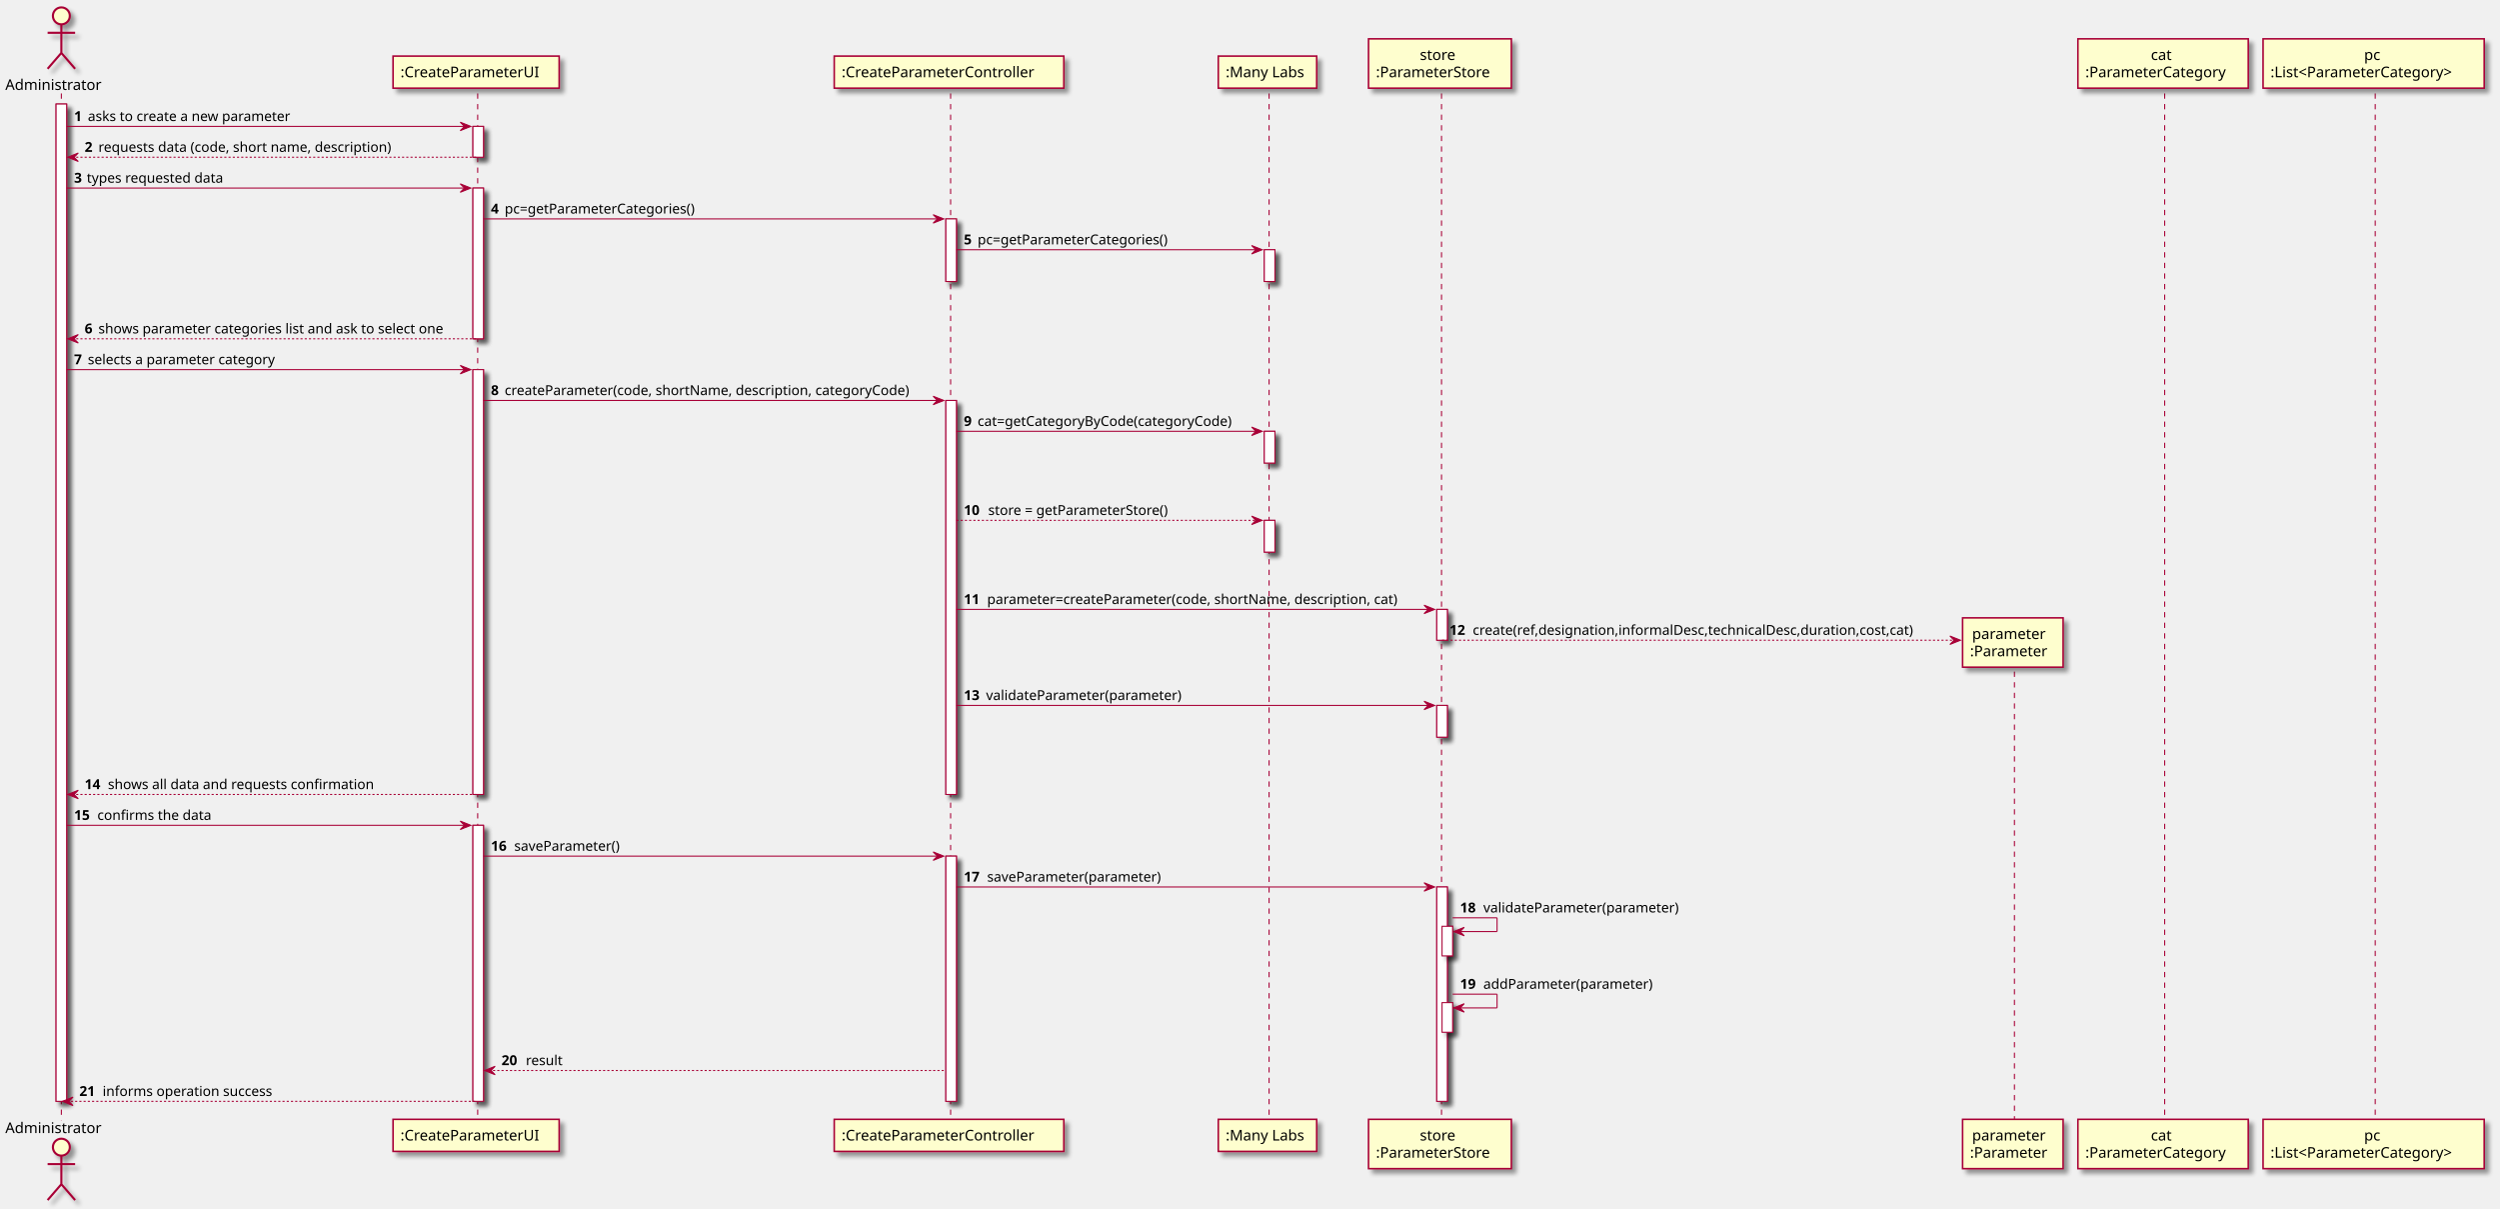
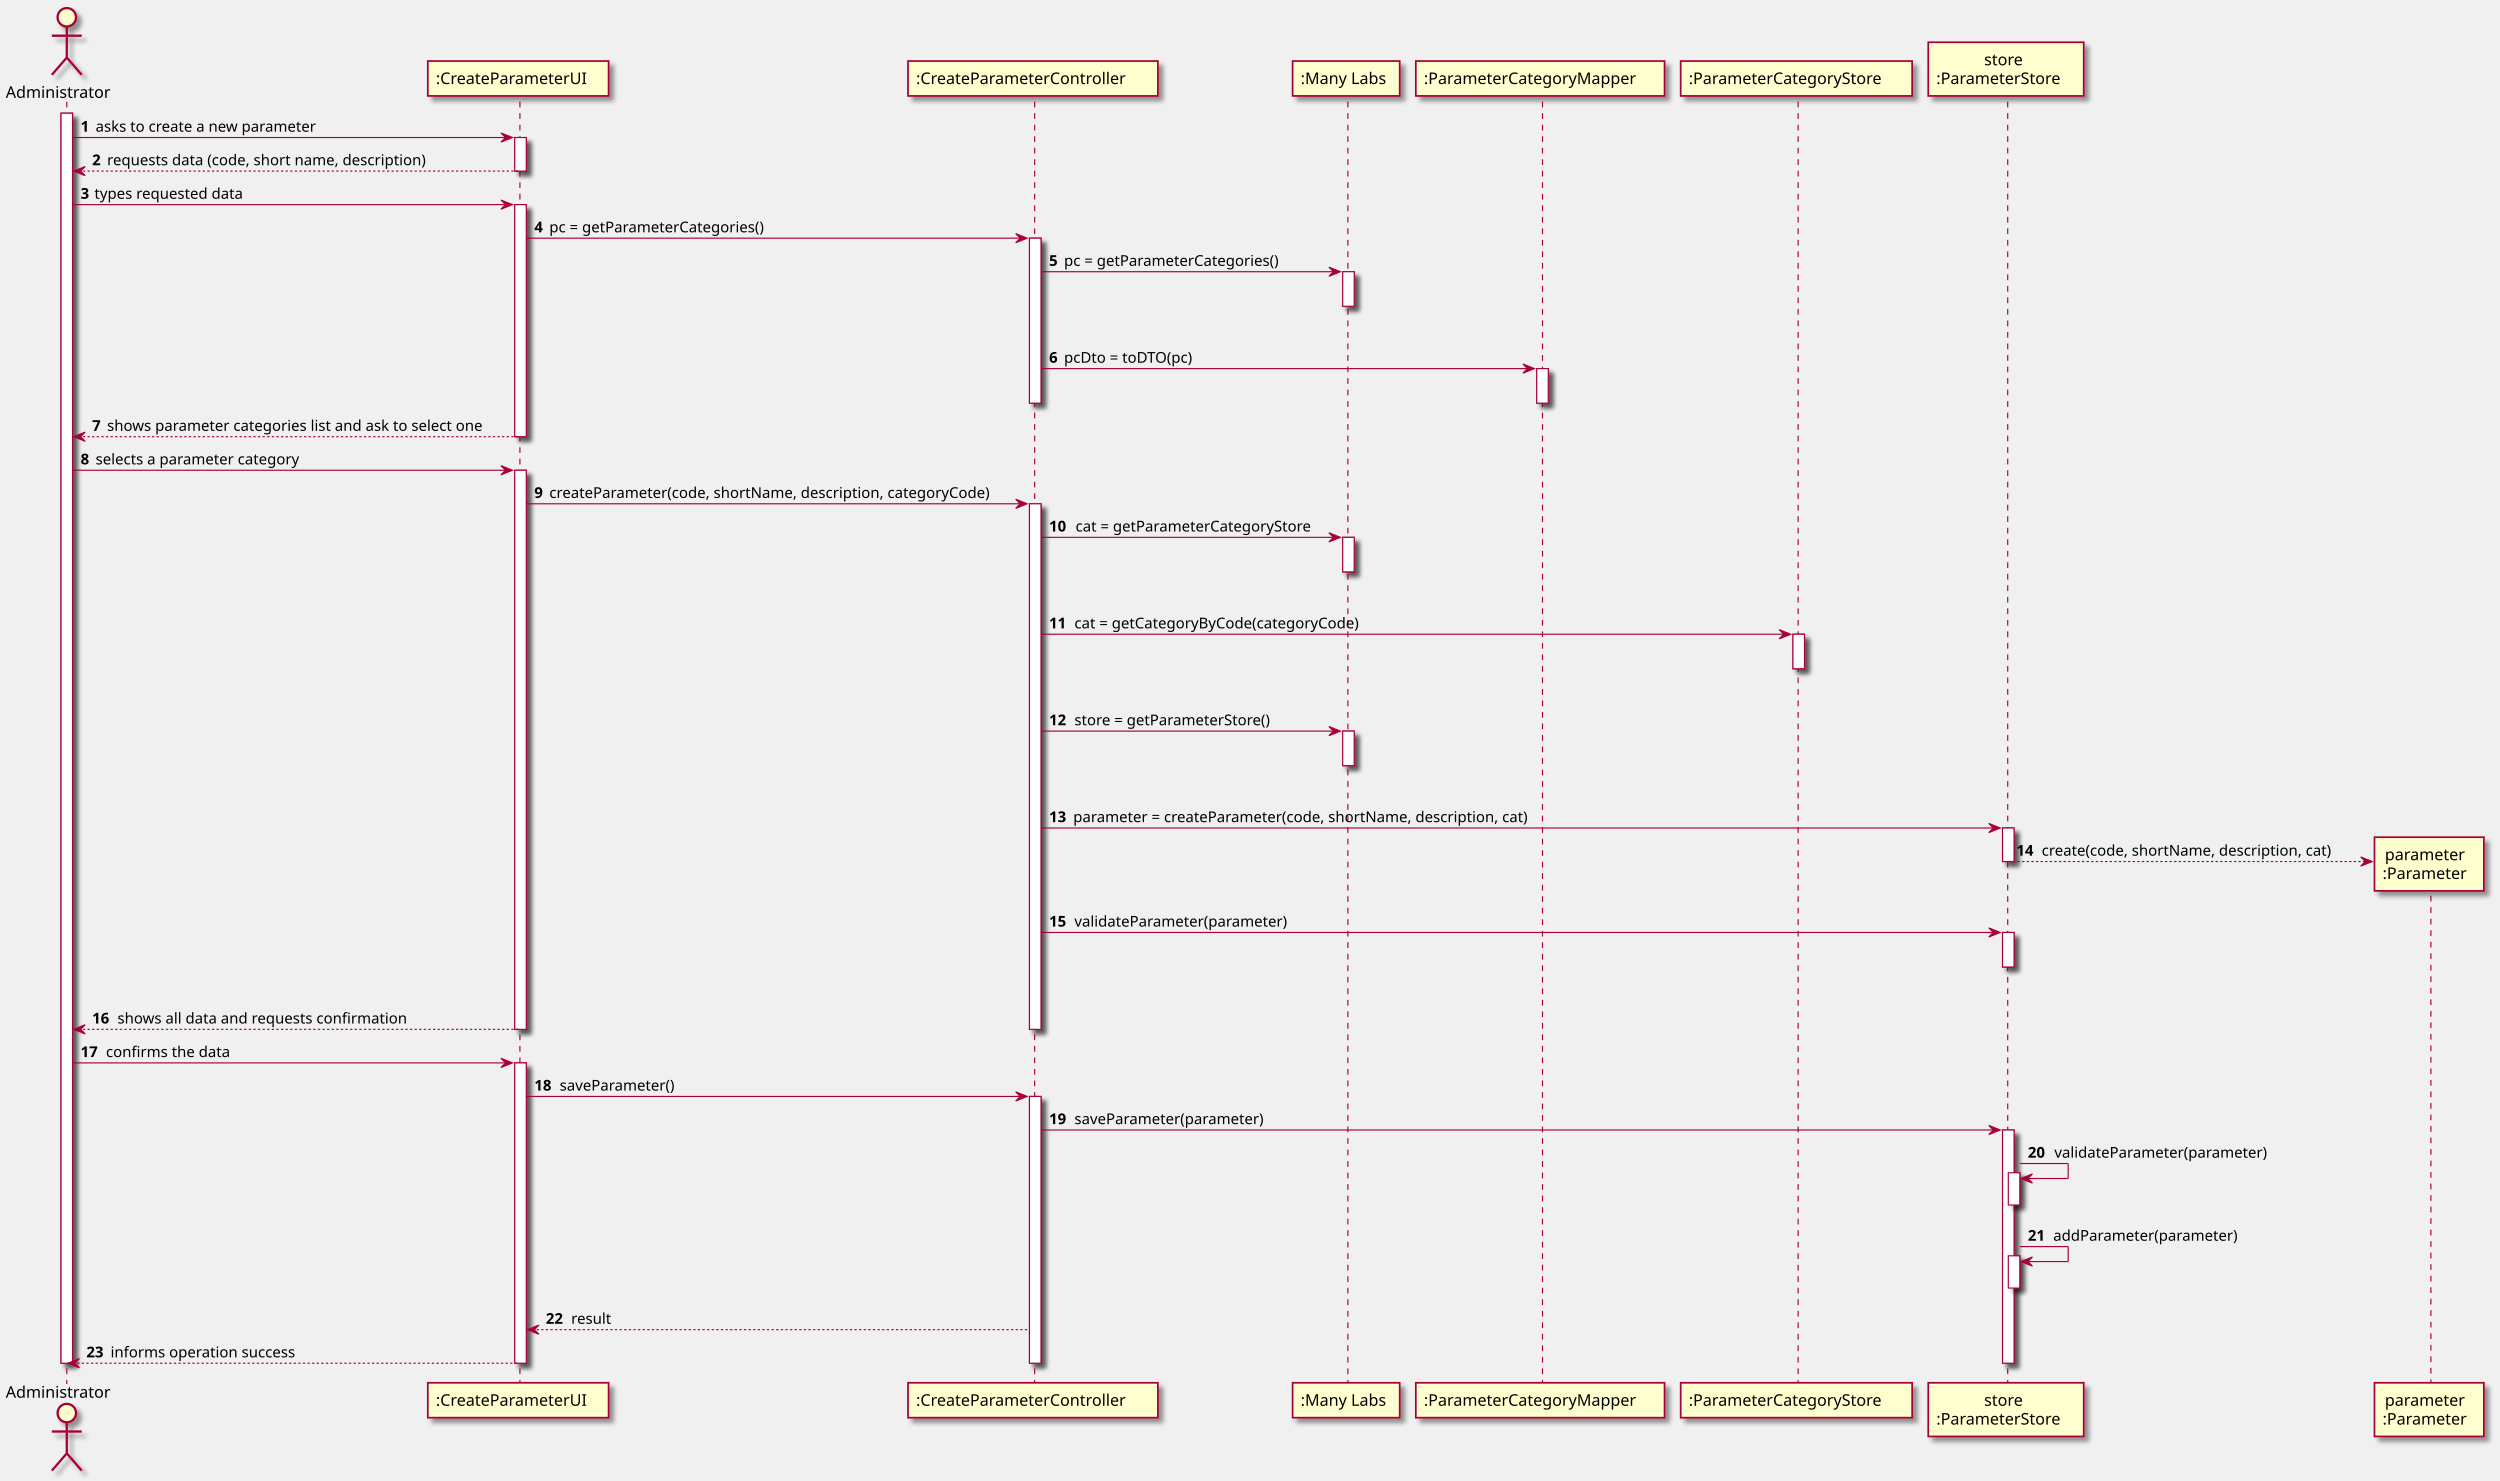
- <svg xmlns="http://www.w3.org/2000/svg" contentScriptType="application/ecmascript" contentStyleType="text/css" height="1142px" preserveAspectRatio="none" style="width:2362px;height:1142px;" version="1.1" viewBox="0 0 2362 1142" width="2362px" zoomAndPan="magnify">
+ <svg xmlns="http://www.w3.org/2000/svg" contentScriptType="application/ecmascript" contentStyleType="text/css" height="1286px" preserveAspectRatio="none" style="width:2171px;height:1286px;" version="1.1" viewBox="0 0 2171 1286" width="2171px" zoomAndPan="magnify">
  <defs>
-     <filter height="300%" id="f1ke2cvewvxh43" width="300%" x="-1" y="-1">
+     <filter height="300%" id="f13i1gr2798kyw" width="300%" x="-1" y="-1">
      <feGaussianBlur result="blurOut" stdDeviation="2.0" />
      <feColorMatrix in="blurOut" result="blurOut2" type="matrix" values="0 0 0 0 0 0 0 0 0 0 0 0 0 0 0 0 0 0 .4 0" />
      <feOffset dx="4.0" dy="4.0" in="blurOut2" result="blurOut3" />
      <feBlend in="SourceGraphic" in2="blurOut3" mode="normal" />
    </filter>
  </defs>
  <g>
-     <rect fill="#FFFFFF" filter="url(#f1ke2cvewvxh43)" height="942.25" style="stroke:#A80036;stroke-width:1.0;" width="10" x="53" y="98.297" />
-     <rect fill="#FFFFFF" filter="url(#f1ke2cvewvxh43)" height="29.133" style="stroke:#A80036;stroke-width:1.0;" width="10" x="447" y="119.43" />
-     <rect fill="#FFFFFF" filter="url(#f1ke2cvewvxh43)" height="142.398" style="stroke:#A80036;stroke-width:1.0;" width="10" x="447" y="177.695" />
-     <rect fill="#FFFFFF" filter="url(#f1ke2cvewvxh43)" height="401.391" style="stroke:#A80036;stroke-width:1.0;" width="10" x="447" y="349.227" />
-     <rect fill="#FFFFFF" filter="url(#f1ke2cvewvxh43)" height="260.797" style="stroke:#A80036;stroke-width:1.0;" width="10" x="447" y="779.75" />
-     <rect fill="#FFFFFF" filter="url(#f1ke2cvewvxh43)" height="59.133" style="stroke:#A80036;stroke-width:1.0;" width="10" x="894" y="206.828" />
-     <rect fill="#FFFFFF" filter="url(#f1ke2cvewvxh43)" height="372.258" style="stroke:#A80036;stroke-width:1.0;" width="10" x="894" y="378.359" />
-     <rect fill="#FFFFFF" filter="url(#f1ke2cvewvxh43)" height="231.664" style="stroke:#A80036;stroke-width:1.0;" width="10" x="894" y="808.883" />
-     <rect fill="#FFFFFF" filter="url(#f1ke2cvewvxh43)" height="30" style="stroke:#A80036;stroke-width:1.0;" width="10" x="1195" y="235.961" />
-     <rect fill="#FFFFFF" filter="url(#f1ke2cvewvxh43)" height="30" style="stroke:#A80036;stroke-width:1.0;" width="10" x="1195" y="407.492" />
-     <rect fill="#FFFFFF" filter="url(#f1ke2cvewvxh43)" height="30" style="stroke:#A80036;stroke-width:1.0;" width="10" x="1195" y="491.625" />
-     <rect fill="#FFFFFF" filter="url(#f1ke2cvewvxh43)" height="29.133" style="stroke:#A80036;stroke-width:1.0;" width="10" x="1358" y="575.758" />
-     <rect fill="#FFFFFF" filter="url(#f1ke2cvewvxh43)" height="30" style="stroke:#A80036;stroke-width:1.0;" width="10" x="1358" y="666.484" />
-     <rect fill="#FFFFFF" filter="url(#f1ke2cvewvxh43)" height="202.531" style="stroke:#A80036;stroke-width:1.0;" width="10" x="1358" y="838.016" />
-     <rect fill="#FFFFFF" filter="url(#f1ke2cvewvxh43)" height="28" style="stroke:#A80036;stroke-width:1.0;" width="10" x="1363" y="875.148" />
-     <rect fill="#FFFFFF" filter="url(#f1ke2cvewvxh43)" height="28" style="stroke:#A80036;stroke-width:1.0;" width="10" x="1363" y="947.281" />
-     <line style="stroke:#A80036;stroke-width:1.0;stroke-dasharray:5.0,5.0;" x1="58" x2="58" y1="88.297" y2="1058.547" />
-     <line style="stroke:#A80036;stroke-width:1.0;stroke-dasharray:5.0,5.0;" x1="451.5" x2="451.5" y1="88.297" y2="1058.547" />
-     <line style="stroke:#A80036;stroke-width:1.0;stroke-dasharray:5.0,5.0;" x1="898.5" x2="898.5" y1="88.297" y2="1058.547" />
-     <line style="stroke:#A80036;stroke-width:1.0;stroke-dasharray:5.0,5.0;" x1="1199.5" x2="1199.5" y1="88.297" y2="1058.547" />
-     <line style="stroke:#A80036;stroke-width:1.0;stroke-dasharray:5.0,5.0;" x1="1362.5" x2="1362.5" y1="88.297" y2="1058.547" />
-     <line style="stroke:#A80036;stroke-width:1.0;stroke-dasharray:5.0,5.0;" x1="1904" x2="1904" y1="624.555" y2="1058.547" />
-     <line style="stroke:#A80036;stroke-width:1.0;stroke-dasharray:5.0,5.0;" x1="2046" x2="2046" y1="88.297" y2="1058.547" />
-     <line style="stroke:#A80036;stroke-width:1.0;stroke-dasharray:5.0,5.0;" x1="2245" x2="2245" y1="88.297" y2="1058.547" />
+     <rect fill="#FFFFFF" filter="url(#f13i1gr2798kyw)" height="1085.516" style="stroke:#A80036;stroke-width:1.0;" width="10" x="53" y="98.297" />
+     <rect fill="#FFFFFF" filter="url(#f13i1gr2798kyw)" height="29.133" style="stroke:#A80036;stroke-width:1.0;" width="10" x="447" y="119.43" />
+     <rect fill="#FFFFFF" filter="url(#f13i1gr2798kyw)" height="201.531" style="stroke:#A80036;stroke-width:1.0;" width="10" x="447" y="177.695" />
+     <rect fill="#FFFFFF" filter="url(#f13i1gr2798kyw)" height="485.523" style="stroke:#A80036;stroke-width:1.0;" width="10" x="447" y="408.359" />
+     <rect fill="#FFFFFF" filter="url(#f13i1gr2798kyw)" height="260.797" style="stroke:#A80036;stroke-width:1.0;" width="10" x="447" y="923.016" />
+     <rect fill="#FFFFFF" filter="url(#f13i1gr2798kyw)" height="143.266" style="stroke:#A80036;stroke-width:1.0;" width="10" x="894" y="206.828" />
+     <rect fill="#FFFFFF" filter="url(#f13i1gr2798kyw)" height="456.391" style="stroke:#A80036;stroke-width:1.0;" width="10" x="894" y="437.492" />
+     <rect fill="#FFFFFF" filter="url(#f13i1gr2798kyw)" height="231.664" style="stroke:#A80036;stroke-width:1.0;" width="10" x="894" y="952.148" />
+     <rect fill="#FFFFFF" filter="url(#f13i1gr2798kyw)" height="30" style="stroke:#A80036;stroke-width:1.0;" width="10" x="1166" y="235.961" />
+     <rect fill="#FFFFFF" filter="url(#f13i1gr2798kyw)" height="30" style="stroke:#A80036;stroke-width:1.0;" width="10" x="1166" y="466.625" />
+     <rect fill="#FFFFFF" filter="url(#f13i1gr2798kyw)" height="30" style="stroke:#A80036;stroke-width:1.0;" width="10" x="1166" y="634.891" />
+     <rect fill="#FFFFFF" filter="url(#f13i1gr2798kyw)" height="30" style="stroke:#A80036;stroke-width:1.0;" width="10" x="1334.5" y="320.094" />
+     <rect fill="#FFFFFF" filter="url(#f13i1gr2798kyw)" height="30" style="stroke:#A80036;stroke-width:1.0;" width="10" x="1557" y="550.758" />
+     <rect fill="#FFFFFF" filter="url(#f13i1gr2798kyw)" height="29.133" style="stroke:#A80036;stroke-width:1.0;" width="10" x="1739" y="719.023" />
+     <rect fill="#FFFFFF" filter="url(#f13i1gr2798kyw)" height="30" style="stroke:#A80036;stroke-width:1.0;" width="10" x="1739" y="809.75" />
+     <rect fill="#FFFFFF" filter="url(#f13i1gr2798kyw)" height="202.531" style="stroke:#A80036;stroke-width:1.0;" width="10" x="1739" y="981.281" />
+     <rect fill="#FFFFFF" filter="url(#f13i1gr2798kyw)" height="28" style="stroke:#A80036;stroke-width:1.0;" width="10" x="1744" y="1018.414" />
+     <rect fill="#FFFFFF" filter="url(#f13i1gr2798kyw)" height="28" style="stroke:#A80036;stroke-width:1.0;" width="10" x="1744" y="1090.547" />
+     <line style="stroke:#A80036;stroke-width:1.0;stroke-dasharray:5.0,5.0;" x1="58" x2="58" y1="88.297" y2="1201.812" />
+     <line style="stroke:#A80036;stroke-width:1.0;stroke-dasharray:5.0,5.0;" x1="451.5" x2="451.5" y1="88.297" y2="1201.812" />
+     <line style="stroke:#A80036;stroke-width:1.0;stroke-dasharray:5.0,5.0;" x1="898.5" x2="898.5" y1="88.297" y2="1201.812" />
+     <line style="stroke:#A80036;stroke-width:1.0;stroke-dasharray:5.0,5.0;" x1="1170.5" x2="1170.5" y1="88.297" y2="1201.812" />
+     <line style="stroke:#A80036;stroke-width:1.0;stroke-dasharray:5.0,5.0;" x1="1339.5" x2="1339.5" y1="88.297" y2="1201.812" />
+     <line style="stroke:#A80036;stroke-width:1.0;stroke-dasharray:5.0,5.0;" x1="1561.5" x2="1561.5" y1="88.297" y2="1201.812" />
+     <line style="stroke:#A80036;stroke-width:1.0;stroke-dasharray:5.0,5.0;" x1="1743.5" x2="1743.5" y1="88.297" y2="1201.812" />
+     <line style="stroke:#A80036;stroke-width:1.0;stroke-dasharray:5.0,5.0;" x1="2111" x2="2111" y1="767.82" y2="1201.812" />
    <text fill="#000000" font-family="sans-serif" font-size="14" lengthAdjust="spacing" textLength="100" x="5" y="84.995">Administrator</text>
-     <ellipse cx="58" cy="15" fill="#FEFECE" filter="url(#f1ke2cvewvxh43)" rx="8" ry="8" style="stroke:#A80036;stroke-width:2.0;" />
-     <path d="M58,23 L58,50 M45,31 L71,31 M58,50 L45,65 M58,50 L71,65 " fill="none" filter="url(#f1ke2cvewvxh43)" style="stroke:#A80036;stroke-width:2.0;" />
-     <text fill="#000000" font-family="sans-serif" font-size="14" lengthAdjust="spacing" textLength="100" x="5" y="1070.542">Administrator</text>
-     <ellipse cx="58" cy="1083.844" fill="#FEFECE" filter="url(#f1ke2cvewvxh43)" rx="8" ry="8" style="stroke:#A80036;stroke-width:2.0;" />
-     <path d="M58,1091.844 L58,1118.844 M45,1099.844 L71,1099.844 M58,1118.844 L45,1133.844 M58,1118.844 L71,1133.844 " fill="none" filter="url(#f1ke2cvewvxh43)" style="stroke:#A80036;stroke-width:2.0;" />
-     <rect fill="#FEFECE" filter="url(#f1ke2cvewvxh43)" height="30.297" style="stroke:#A80036;stroke-width:1.5;" width="157" x="371.5" y="53" />
+     <ellipse cx="58" cy="15" fill="#FEFECE" filter="url(#f13i1gr2798kyw)" rx="8" ry="8" style="stroke:#A80036;stroke-width:2.0;" />
+     <path d="M58,23 L58,50 M45,31 L71,31 M58,50 L45,65 M58,50 L71,65 " fill="none" filter="url(#f13i1gr2798kyw)" style="stroke:#A80036;stroke-width:2.0;" />
+     <text fill="#000000" font-family="sans-serif" font-size="14" lengthAdjust="spacing" textLength="100" x="5" y="1213.808">Administrator</text>
+     <ellipse cx="58" cy="1227.109" fill="#FEFECE" filter="url(#f13i1gr2798kyw)" rx="8" ry="8" style="stroke:#A80036;stroke-width:2.0;" />
+     <path d="M58,1235.109 L58,1262.109 M45,1243.109 L71,1243.109 M58,1262.109 L45,1277.109 M58,1262.109 L71,1277.109 " fill="none" filter="url(#f13i1gr2798kyw)" style="stroke:#A80036;stroke-width:2.0;" />
+     <rect fill="#FEFECE" filter="url(#f13i1gr2798kyw)" height="30.297" style="stroke:#A80036;stroke-width:1.5;" width="157" x="371.5" y="53" />
    <text fill="#000000" font-family="sans-serif" font-size="14" lengthAdjust="spacing" textLength="143" x="378.5" y="72.995">:CreateParameterUI</text>
-     <rect fill="#FEFECE" filter="url(#f1ke2cvewvxh43)" height="30.297" style="stroke:#A80036;stroke-width:1.5;" width="157" x="371.5" y="1057.547" />
-     <text fill="#000000" font-family="sans-serif" font-size="14" lengthAdjust="spacing" textLength="143" x="378.5" y="1077.542">:CreateParameterUI</text>
-     <rect fill="#FEFECE" filter="url(#f1ke2cvewvxh43)" height="30.297" style="stroke:#A80036;stroke-width:1.5;" width="217" x="788.5" y="53" />
+     <rect fill="#FEFECE" filter="url(#f13i1gr2798kyw)" height="30.297" style="stroke:#A80036;stroke-width:1.5;" width="157" x="371.5" y="1200.812" />
+     <text fill="#000000" font-family="sans-serif" font-size="14" lengthAdjust="spacing" textLength="143" x="378.5" y="1220.808">:CreateParameterUI</text>
+     <rect fill="#FEFECE" filter="url(#f13i1gr2798kyw)" height="30.297" style="stroke:#A80036;stroke-width:1.5;" width="217" x="788.5" y="53" />
    <text fill="#000000" font-family="sans-serif" font-size="14" lengthAdjust="spacing" textLength="203" x="795.5" y="72.995">:CreateParameterController</text>
-     <rect fill="#FEFECE" filter="url(#f1ke2cvewvxh43)" height="30.297" style="stroke:#A80036;stroke-width:1.5;" width="217" x="788.5" y="1057.547" />
-     <text fill="#000000" font-family="sans-serif" font-size="14" lengthAdjust="spacing" textLength="203" x="795.5" y="1077.542">:CreateParameterController</text>
-     <rect fill="#FEFECE" filter="url(#f1ke2cvewvxh43)" height="30.297" style="stroke:#A80036;stroke-width:1.5;" width="93" x="1151.5" y="53" />
-     <text fill="#000000" font-family="sans-serif" font-size="14" lengthAdjust="spacing" textLength="79" x="1158.5" y="72.995">:Many Labs</text>
-     <rect fill="#FEFECE" filter="url(#f1ke2cvewvxh43)" height="30.297" style="stroke:#A80036;stroke-width:1.5;" width="93" x="1151.5" y="1057.547" />
-     <text fill="#000000" font-family="sans-serif" font-size="14" lengthAdjust="spacing" textLength="79" x="1158.5" y="1077.542">:Many Labs</text>
-     <rect fill="#FEFECE" filter="url(#f1ke2cvewvxh43)" height="46.594" style="stroke:#A80036;stroke-width:1.5;" width="135" x="1293.5" y="36.703" />
-     <text fill="#000000" font-family="sans-serif" font-size="14" lengthAdjust="spacing" textLength="38" x="1342" y="56.698">store</text>
-     <text fill="#000000" font-family="sans-serif" font-size="14" lengthAdjust="spacing" textLength="121" x="1300.5" y="72.995">:ParameterStore</text>
-     <rect fill="#FEFECE" filter="url(#f1ke2cvewvxh43)" height="46.594" style="stroke:#A80036;stroke-width:1.5;" width="135" x="1293.5" y="1057.547" />
-     <text fill="#000000" font-family="sans-serif" font-size="14" lengthAdjust="spacing" textLength="38" x="1342" y="1077.542">store</text>
-     <text fill="#000000" font-family="sans-serif" font-size="14" lengthAdjust="spacing" textLength="121" x="1300.5" y="1093.839">:ParameterStore</text>
-     <rect fill="#FEFECE" filter="url(#f1ke2cvewvxh43)" height="46.594" style="stroke:#A80036;stroke-width:1.5;" width="95" x="1855" y="1057.547" />
-     <text fill="#000000" font-family="sans-serif" font-size="14" lengthAdjust="spacing" textLength="77" x="1864" y="1077.542">parameter</text>
-     <text fill="#000000" font-family="sans-serif" font-size="14" lengthAdjust="spacing" textLength="81" x="1862" y="1093.839">:Parameter</text>
-     <rect fill="#FEFECE" filter="url(#f1ke2cvewvxh43)" height="46.594" style="stroke:#A80036;stroke-width:1.5;" width="161" x="1964" y="36.703" />
-     <text fill="#000000" font-family="sans-serif" font-size="14" lengthAdjust="spacing" textLength="23" x="2033" y="56.698">cat</text>
-     <text fill="#000000" font-family="sans-serif" font-size="14" lengthAdjust="spacing" textLength="147" x="1971" y="72.995">:ParameterCategory</text>
-     <rect fill="#FEFECE" filter="url(#f1ke2cvewvxh43)" height="46.594" style="stroke:#A80036;stroke-width:1.5;" width="161" x="1964" y="1057.547" />
-     <text fill="#000000" font-family="sans-serif" font-size="14" lengthAdjust="spacing" textLength="23" x="2033" y="1077.542">cat</text>
-     <text fill="#000000" font-family="sans-serif" font-size="14" lengthAdjust="spacing" textLength="147" x="1971" y="1093.839">:ParameterCategory</text>
-     <rect fill="#FEFECE" filter="url(#f1ke2cvewvxh43)" height="46.594" style="stroke:#A80036;stroke-width:1.5;" width="209" x="2139" y="36.703" />
-     <text fill="#000000" font-family="sans-serif" font-size="14" lengthAdjust="spacing" textLength="18" x="2234.5" y="56.698">pc</text>
-     <text fill="#000000" font-family="sans-serif" font-size="14" lengthAdjust="spacing" textLength="195" x="2146" y="72.995">:List&lt;ParameterCategory&gt;</text>
-     <rect fill="#FEFECE" filter="url(#f1ke2cvewvxh43)" height="46.594" style="stroke:#A80036;stroke-width:1.5;" width="209" x="2139" y="1057.547" />
-     <text fill="#000000" font-family="sans-serif" font-size="14" lengthAdjust="spacing" textLength="18" x="2234.5" y="1077.542">pc</text>
-     <text fill="#000000" font-family="sans-serif" font-size="14" lengthAdjust="spacing" textLength="195" x="2146" y="1093.839">:List&lt;ParameterCategory&gt;</text>
-     <rect fill="#FFFFFF" filter="url(#f1ke2cvewvxh43)" height="942.25" style="stroke:#A80036;stroke-width:1.0;" width="10" x="53" y="98.297" />
-     <rect fill="#FFFFFF" filter="url(#f1ke2cvewvxh43)" height="29.133" style="stroke:#A80036;stroke-width:1.0;" width="10" x="447" y="119.43" />
-     <rect fill="#FFFFFF" filter="url(#f1ke2cvewvxh43)" height="142.398" style="stroke:#A80036;stroke-width:1.0;" width="10" x="447" y="177.695" />
-     <rect fill="#FFFFFF" filter="url(#f1ke2cvewvxh43)" height="401.391" style="stroke:#A80036;stroke-width:1.0;" width="10" x="447" y="349.227" />
-     <rect fill="#FFFFFF" filter="url(#f1ke2cvewvxh43)" height="260.797" style="stroke:#A80036;stroke-width:1.0;" width="10" x="447" y="779.75" />
-     <rect fill="#FFFFFF" filter="url(#f1ke2cvewvxh43)" height="59.133" style="stroke:#A80036;stroke-width:1.0;" width="10" x="894" y="206.828" />
-     <rect fill="#FFFFFF" filter="url(#f1ke2cvewvxh43)" height="372.258" style="stroke:#A80036;stroke-width:1.0;" width="10" x="894" y="378.359" />
-     <rect fill="#FFFFFF" filter="url(#f1ke2cvewvxh43)" height="231.664" style="stroke:#A80036;stroke-width:1.0;" width="10" x="894" y="808.883" />
-     <rect fill="#FFFFFF" filter="url(#f1ke2cvewvxh43)" height="30" style="stroke:#A80036;stroke-width:1.0;" width="10" x="1195" y="235.961" />
-     <rect fill="#FFFFFF" filter="url(#f1ke2cvewvxh43)" height="30" style="stroke:#A80036;stroke-width:1.0;" width="10" x="1195" y="407.492" />
-     <rect fill="#FFFFFF" filter="url(#f1ke2cvewvxh43)" height="30" style="stroke:#A80036;stroke-width:1.0;" width="10" x="1195" y="491.625" />
-     <rect fill="#FFFFFF" filter="url(#f1ke2cvewvxh43)" height="29.133" style="stroke:#A80036;stroke-width:1.0;" width="10" x="1358" y="575.758" />
-     <rect fill="#FFFFFF" filter="url(#f1ke2cvewvxh43)" height="30" style="stroke:#A80036;stroke-width:1.0;" width="10" x="1358" y="666.484" />
-     <rect fill="#FFFFFF" filter="url(#f1ke2cvewvxh43)" height="202.531" style="stroke:#A80036;stroke-width:1.0;" width="10" x="1358" y="838.016" />
-     <rect fill="#FFFFFF" filter="url(#f1ke2cvewvxh43)" height="28" style="stroke:#A80036;stroke-width:1.0;" width="10" x="1363" y="875.148" />
-     <rect fill="#FFFFFF" filter="url(#f1ke2cvewvxh43)" height="28" style="stroke:#A80036;stroke-width:1.0;" width="10" x="1363" y="947.281" />
+     <rect fill="#FEFECE" filter="url(#f13i1gr2798kyw)" height="30.297" style="stroke:#A80036;stroke-width:1.5;" width="217" x="788.5" y="1200.812" />
+     <text fill="#000000" font-family="sans-serif" font-size="14" lengthAdjust="spacing" textLength="203" x="795.5" y="1220.808">:CreateParameterController</text>
+     <rect fill="#FEFECE" filter="url(#f13i1gr2798kyw)" height="30.297" style="stroke:#A80036;stroke-width:1.5;" width="93" x="1122.5" y="53" />
+     <text fill="#000000" font-family="sans-serif" font-size="14" lengthAdjust="spacing" textLength="79" x="1129.5" y="72.995">:Many Labs</text>
+     <rect fill="#FEFECE" filter="url(#f13i1gr2798kyw)" height="30.297" style="stroke:#A80036;stroke-width:1.5;" width="93" x="1122.5" y="1200.812" />
+     <text fill="#000000" font-family="sans-serif" font-size="14" lengthAdjust="spacing" textLength="79" x="1129.5" y="1220.808">:Many Labs</text>
+     <rect fill="#FEFECE" filter="url(#f13i1gr2798kyw)" height="30.297" style="stroke:#A80036;stroke-width:1.5;" width="216" x="1229.5" y="53" />
+     <text fill="#000000" font-family="sans-serif" font-size="14" lengthAdjust="spacing" textLength="202" x="1236.5" y="72.995">:ParameterCategoryMapper</text>
+     <rect fill="#FEFECE" filter="url(#f13i1gr2798kyw)" height="30.297" style="stroke:#A80036;stroke-width:1.5;" width="216" x="1229.5" y="1200.812" />
+     <text fill="#000000" font-family="sans-serif" font-size="14" lengthAdjust="spacing" textLength="202" x="1236.5" y="1220.808">:ParameterCategoryMapper</text>
+     <rect fill="#FEFECE" filter="url(#f13i1gr2798kyw)" height="30.297" style="stroke:#A80036;stroke-width:1.5;" width="201" x="1459.5" y="53" />
+     <text fill="#000000" font-family="sans-serif" font-size="14" lengthAdjust="spacing" textLength="187" x="1466.5" y="72.995">:ParameterCategoryStore</text>
+     <rect fill="#FEFECE" filter="url(#f13i1gr2798kyw)" height="30.297" style="stroke:#A80036;stroke-width:1.5;" width="201" x="1459.5" y="1200.812" />
+     <text fill="#000000" font-family="sans-serif" font-size="14" lengthAdjust="spacing" textLength="187" x="1466.5" y="1220.808">:ParameterCategoryStore</text>
+     <rect fill="#FEFECE" filter="url(#f13i1gr2798kyw)" height="46.594" style="stroke:#A80036;stroke-width:1.5;" width="135" x="1674.5" y="36.703" />
+     <text fill="#000000" font-family="sans-serif" font-size="14" lengthAdjust="spacing" textLength="38" x="1723" y="56.698">store</text>
+     <text fill="#000000" font-family="sans-serif" font-size="14" lengthAdjust="spacing" textLength="121" x="1681.5" y="72.995">:ParameterStore</text>
+     <rect fill="#FEFECE" filter="url(#f13i1gr2798kyw)" height="46.594" style="stroke:#A80036;stroke-width:1.5;" width="135" x="1674.5" y="1200.812" />
+     <text fill="#000000" font-family="sans-serif" font-size="14" lengthAdjust="spacing" textLength="38" x="1723" y="1220.808">store</text>
+     <text fill="#000000" font-family="sans-serif" font-size="14" lengthAdjust="spacing" textLength="121" x="1681.5" y="1237.104">:ParameterStore</text>
+     <rect fill="#FEFECE" filter="url(#f13i1gr2798kyw)" height="46.594" style="stroke:#A80036;stroke-width:1.5;" width="95" x="2062" y="1200.812" />
+     <text fill="#000000" font-family="sans-serif" font-size="14" lengthAdjust="spacing" textLength="77" x="2071" y="1220.808">parameter</text>
+     <text fill="#000000" font-family="sans-serif" font-size="14" lengthAdjust="spacing" textLength="81" x="2069" y="1237.104">:Parameter</text>
+     <rect fill="#FFFFFF" filter="url(#f13i1gr2798kyw)" height="1085.516" style="stroke:#A80036;stroke-width:1.0;" width="10" x="53" y="98.297" />
+     <rect fill="#FFFFFF" filter="url(#f13i1gr2798kyw)" height="29.133" style="stroke:#A80036;stroke-width:1.0;" width="10" x="447" y="119.43" />
+     <rect fill="#FFFFFF" filter="url(#f13i1gr2798kyw)" height="201.531" style="stroke:#A80036;stroke-width:1.0;" width="10" x="447" y="177.695" />
+     <rect fill="#FFFFFF" filter="url(#f13i1gr2798kyw)" height="485.523" style="stroke:#A80036;stroke-width:1.0;" width="10" x="447" y="408.359" />
+     <rect fill="#FFFFFF" filter="url(#f13i1gr2798kyw)" height="260.797" style="stroke:#A80036;stroke-width:1.0;" width="10" x="447" y="923.016" />
+     <rect fill="#FFFFFF" filter="url(#f13i1gr2798kyw)" height="143.266" style="stroke:#A80036;stroke-width:1.0;" width="10" x="894" y="206.828" />
+     <rect fill="#FFFFFF" filter="url(#f13i1gr2798kyw)" height="456.391" style="stroke:#A80036;stroke-width:1.0;" width="10" x="894" y="437.492" />
+     <rect fill="#FFFFFF" filter="url(#f13i1gr2798kyw)" height="231.664" style="stroke:#A80036;stroke-width:1.0;" width="10" x="894" y="952.148" />
+     <rect fill="#FFFFFF" filter="url(#f13i1gr2798kyw)" height="30" style="stroke:#A80036;stroke-width:1.0;" width="10" x="1166" y="235.961" />
+     <rect fill="#FFFFFF" filter="url(#f13i1gr2798kyw)" height="30" style="stroke:#A80036;stroke-width:1.0;" width="10" x="1166" y="466.625" />
+     <rect fill="#FFFFFF" filter="url(#f13i1gr2798kyw)" height="30" style="stroke:#A80036;stroke-width:1.0;" width="10" x="1166" y="634.891" />
+     <rect fill="#FFFFFF" filter="url(#f13i1gr2798kyw)" height="30" style="stroke:#A80036;stroke-width:1.0;" width="10" x="1334.5" y="320.094" />
+     <rect fill="#FFFFFF" filter="url(#f13i1gr2798kyw)" height="30" style="stroke:#A80036;stroke-width:1.0;" width="10" x="1557" y="550.758" />
+     <rect fill="#FFFFFF" filter="url(#f13i1gr2798kyw)" height="29.133" style="stroke:#A80036;stroke-width:1.0;" width="10" x="1739" y="719.023" />
+     <rect fill="#FFFFFF" filter="url(#f13i1gr2798kyw)" height="30" style="stroke:#A80036;stroke-width:1.0;" width="10" x="1739" y="809.75" />
+     <rect fill="#FFFFFF" filter="url(#f13i1gr2798kyw)" height="202.531" style="stroke:#A80036;stroke-width:1.0;" width="10" x="1739" y="981.281" />
+     <rect fill="#FFFFFF" filter="url(#f13i1gr2798kyw)" height="28" style="stroke:#A80036;stroke-width:1.0;" width="10" x="1744" y="1018.414" />
+     <rect fill="#FFFFFF" filter="url(#f13i1gr2798kyw)" height="28" style="stroke:#A80036;stroke-width:1.0;" width="10" x="1744" y="1090.547" />
    <polygon fill="#A80036" points="435,115.43,445,119.43,435,123.43,439,119.43" style="stroke:#A80036;stroke-width:1.0;" />
    <line style="stroke:#A80036;stroke-width:1.0;" x1="63" x2="441" y1="119.43" y2="119.43" />
    <text fill="#000000" font-family="sans-serif" font-size="13" font-weight="bold" lengthAdjust="spacing" textLength="9" x="70" y="114.364">1</text>
    <text fill="#000000" font-family="sans-serif" font-size="13" lengthAdjust="spacing" textLength="206" x="83" y="114.364">asks to create a new parameter</text>
    <polygon fill="#A80036" points="74,144.562,64,148.562,74,152.562,70,148.562" style="stroke:#A80036;stroke-width:1.0;" />
    <line style="stroke:#A80036;stroke-width:1.0;stroke-dasharray:2.0,2.0;" x1="68" x2="451" y1="148.562" y2="148.562" />
    <text fill="#000000" font-family="sans-serif" font-size="13" font-weight="bold" lengthAdjust="spacing" textLength="9" x="80" y="143.497">2</text>
    <text fill="#000000" font-family="sans-serif" font-size="13" lengthAdjust="spacing" textLength="294" x="93" y="143.497">requests data (code, short name, description)</text>
    <polygon fill="#A80036" points="435,173.695,445,177.695,435,181.695,439,177.695" style="stroke:#A80036;stroke-width:1.0;" />
    <line style="stroke:#A80036;stroke-width:1.0;" x1="63" x2="441" y1="177.695" y2="177.695" />
    <text fill="#000000" font-family="sans-serif" font-size="13" font-weight="bold" lengthAdjust="spacing" textLength="8" x="70" y="172.629">3</text>
    <text fill="#000000" font-family="sans-serif" font-size="13" lengthAdjust="spacing" textLength="138" x="82" y="172.629">types requested data</text>
    <polygon fill="#A80036" points="882,202.828,892,206.828,882,210.828,886,206.828" style="stroke:#A80036;stroke-width:1.0;" />
    <line style="stroke:#A80036;stroke-width:1.0;" x1="457" x2="888" y1="206.828" y2="206.828" />
    <text fill="#000000" font-family="sans-serif" font-size="13" font-weight="bold" lengthAdjust="spacing" textLength="9" x="464" y="201.762">4</text>
-     <text fill="#000000" font-family="sans-serif" font-size="13" lengthAdjust="spacing" textLength="193" x="477" y="201.762">pc=getParameterCategories()</text>
-     <polygon fill="#A80036" points="1183,231.961,1193,235.961,1183,239.961,1187,235.961" style="stroke:#A80036;stroke-width:1.0;" />
-     <line style="stroke:#A80036;stroke-width:1.0;" x1="904" x2="1189" y1="235.961" y2="235.961" />
+     <text fill="#000000" font-family="sans-serif" font-size="13" lengthAdjust="spacing" textLength="201" x="477" y="201.762">pc = getParameterCategories()</text>
+     <polygon fill="#A80036" points="1154,231.961,1164,235.961,1154,239.961,1158,235.961" style="stroke:#A80036;stroke-width:1.0;" />
+     <line style="stroke:#A80036;stroke-width:1.0;" x1="904" x2="1160" y1="235.961" y2="235.961" />
    <text fill="#000000" font-family="sans-serif" font-size="13" font-weight="bold" lengthAdjust="spacing" textLength="9" x="911" y="230.895">5</text>
-     <text fill="#000000" font-family="sans-serif" font-size="13" lengthAdjust="spacing" textLength="193" x="924" y="230.895">pc=getParameterCategories()</text>
-     <polygon fill="#A80036" points="74,316.094,64,320.094,74,324.094,70,320.094" style="stroke:#A80036;stroke-width:1.0;" />
-     <line style="stroke:#A80036;stroke-width:1.0;stroke-dasharray:2.0,2.0;" x1="68" x2="451" y1="320.094" y2="320.094" />
-     <text fill="#000000" font-family="sans-serif" font-size="13" font-weight="bold" lengthAdjust="spacing" textLength="9" x="80" y="315.028">6</text>
-     <text fill="#000000" font-family="sans-serif" font-size="13" lengthAdjust="spacing" textLength="347" x="93" y="315.028">shows parameter categories list and ask to select one</text>
-     <polygon fill="#A80036" points="435,345.227,445,349.227,435,353.227,439,349.227" style="stroke:#A80036;stroke-width:1.0;" />
-     <line style="stroke:#A80036;stroke-width:1.0;" x1="63" x2="441" y1="349.227" y2="349.227" />
-     <text fill="#000000" font-family="sans-serif" font-size="13" font-weight="bold" lengthAdjust="spacing" textLength="9" x="70" y="344.161">7</text>
-     <text fill="#000000" font-family="sans-serif" font-size="13" lengthAdjust="spacing" textLength="190" x="83" y="344.161">selects a parameter category</text>
-     <polygon fill="#A80036" points="882,374.359,892,378.359,882,382.359,886,378.359" style="stroke:#A80036;stroke-width:1.0;" />
-     <line style="stroke:#A80036;stroke-width:1.0;" x1="457" x2="888" y1="378.359" y2="378.359" />
-     <text fill="#000000" font-family="sans-serif" font-size="13" font-weight="bold" lengthAdjust="spacing" textLength="9" x="464" y="373.293">8</text>
-     <text fill="#000000" font-family="sans-serif" font-size="13" lengthAdjust="spacing" textLength="405" x="477" y="373.293">createParameter(code, shortName, description, categoryCode)</text>
-     <polygon fill="#A80036" points="1183,403.492,1193,407.492,1183,411.492,1187,407.492" style="stroke:#A80036;stroke-width:1.0;" />
-     <line style="stroke:#A80036;stroke-width:1.0;" x1="904" x2="1189" y1="407.492" y2="407.492" />
-     <text fill="#000000" font-family="sans-serif" font-size="13" font-weight="bold" lengthAdjust="spacing" textLength="9" x="911" y="402.426">9</text>
-     <text fill="#000000" font-family="sans-serif" font-size="13" lengthAdjust="spacing" textLength="259" x="924" y="402.426">cat=getCategoryByCode(categoryCode)</text>
-     <polygon fill="#A80036" points="1183,487.625,1193,491.625,1183,495.625,1187,491.625" style="stroke:#A80036;stroke-width:1.0;" />
-     <line style="stroke:#A80036;stroke-width:1.0;stroke-dasharray:2.0,2.0;" x1="904" x2="1189" y1="491.625" y2="491.625" />
-     <text fill="#000000" font-family="sans-serif" font-size="13" font-weight="bold" lengthAdjust="spacing" textLength="19" x="911" y="486.559">10</text>
-     <text fill="#000000" font-family="sans-serif" font-size="13" lengthAdjust="spacing" textLength="184" x="934" y="486.559">store = getParameterStore()</text>
-     <polygon fill="#A80036" points="1346,571.758,1356,575.758,1346,579.758,1350,575.758" style="stroke:#A80036;stroke-width:1.0;" />
-     <line style="stroke:#A80036;stroke-width:1.0;" x1="904" x2="1352" y1="575.758" y2="575.758" />
-     <text fill="#000000" font-family="sans-serif" font-size="13" font-weight="bold" lengthAdjust="spacing" textLength="18" x="911" y="570.692">11</text>
-     <text fill="#000000" font-family="sans-serif" font-size="13" lengthAdjust="spacing" textLength="413" x="933" y="570.692">parameter=createParameter(code, shortName, description, cat)</text>
-     <polygon fill="#A80036" points="1843,600.891,1853,604.891,1843,608.891,1847,604.891" style="stroke:#A80036;stroke-width:1.0;" />
-     <line style="stroke:#A80036;stroke-width:1.0;stroke-dasharray:2.0,2.0;" x1="1363" x2="1849" y1="604.891" y2="604.891" />
-     <text fill="#000000" font-family="sans-serif" font-size="13" font-weight="bold" lengthAdjust="spacing" textLength="18" x="1370" y="599.825">12</text>
-     <text fill="#000000" font-family="sans-serif" font-size="13" lengthAdjust="spacing" textLength="441" x="1392" y="599.825">create(ref,designation,informalDesc,technicalDesc,duration,cost,cat)</text>
-     <rect fill="#FEFECE" filter="url(#f1ke2cvewvxh43)" height="46.594" style="stroke:#A80036;stroke-width:1.5;" width="95" x="1855" y="583.758" />
-     <text fill="#000000" font-family="sans-serif" font-size="14" lengthAdjust="spacing" textLength="77" x="1864" y="603.753">parameter</text>
-     <text fill="#000000" font-family="sans-serif" font-size="14" lengthAdjust="spacing" textLength="81" x="1862" y="620.05">:Parameter</text>
-     <polygon fill="#A80036" points="1346,662.484,1356,666.484,1346,670.484,1350,666.484" style="stroke:#A80036;stroke-width:1.0;" />
-     <line style="stroke:#A80036;stroke-width:1.0;" x1="904" x2="1352" y1="666.484" y2="666.484" />
-     <text fill="#000000" font-family="sans-serif" font-size="13" font-weight="bold" lengthAdjust="spacing" textLength="17" x="911" y="661.418">13</text>
-     <text fill="#000000" font-family="sans-serif" font-size="13" lengthAdjust="spacing" textLength="197" x="932" y="661.418">validateParameter(parameter)</text>
-     <polygon fill="#A80036" points="74,746.617,64,750.617,74,754.617,70,750.617" style="stroke:#A80036;stroke-width:1.0;" />
-     <line style="stroke:#A80036;stroke-width:1.0;stroke-dasharray:2.0,2.0;" x1="68" x2="451" y1="750.617" y2="750.617" />
-     <text fill="#000000" font-family="sans-serif" font-size="13" font-weight="bold" lengthAdjust="spacing" textLength="18" x="80" y="745.551">14</text>
-     <text fill="#000000" font-family="sans-serif" font-size="13" lengthAdjust="spacing" textLength="265" x="102" y="745.551">shows all data and requests confirmation</text>
-     <polygon fill="#A80036" points="435,775.75,445,779.75,435,783.75,439,779.75" style="stroke:#A80036;stroke-width:1.0;" />
-     <line style="stroke:#A80036;stroke-width:1.0;" x1="63" x2="441" y1="779.75" y2="779.75" />
-     <text fill="#000000" font-family="sans-serif" font-size="13" font-weight="bold" lengthAdjust="spacing" textLength="18" x="70" y="774.684">15</text>
-     <text fill="#000000" font-family="sans-serif" font-size="13" lengthAdjust="spacing" textLength="114" x="92" y="774.684">confirms the data</text>
-     <polygon fill="#A80036" points="882,804.883,892,808.883,882,812.883,886,808.883" style="stroke:#A80036;stroke-width:1.0;" />
-     <line style="stroke:#A80036;stroke-width:1.0;" x1="457" x2="888" y1="808.883" y2="808.883" />
-     <text fill="#000000" font-family="sans-serif" font-size="13" font-weight="bold" lengthAdjust="spacing" textLength="18" x="464" y="803.817">16</text>
-     <text fill="#000000" font-family="sans-serif" font-size="13" lengthAdjust="spacing" textLength="109" x="486" y="803.817">saveParameter()</text>
-     <polygon fill="#A80036" points="1346,834.016,1356,838.016,1346,842.016,1350,838.016" style="stroke:#A80036;stroke-width:1.0;" />
-     <line style="stroke:#A80036;stroke-width:1.0;" x1="904" x2="1352" y1="838.016" y2="838.016" />
-     <text fill="#000000" font-family="sans-serif" font-size="13" font-weight="bold" lengthAdjust="spacing" textLength="18" x="911" y="832.95">17</text>
-     <text fill="#000000" font-family="sans-serif" font-size="13" lengthAdjust="spacing" textLength="177" x="933" y="832.95">saveParameter(parameter)</text>
-     <line style="stroke:#A80036;stroke-width:1.0;" x1="1373" x2="1415" y1="867.148" y2="867.148" />
-     <line style="stroke:#A80036;stroke-width:1.0;" x1="1415" x2="1415" y1="867.148" y2="880.148" />
-     <line style="stroke:#A80036;stroke-width:1.0;" x1="1374" x2="1415" y1="880.148" y2="880.148" />
-     <polygon fill="#A80036" points="1384,876.148,1374,880.148,1384,884.148,1380,880.148" style="stroke:#A80036;stroke-width:1.0;" />
-     <text fill="#000000" font-family="sans-serif" font-size="13" font-weight="bold" lengthAdjust="spacing" textLength="18" x="1380" y="862.082">18</text>
-     <text fill="#000000" font-family="sans-serif" font-size="13" lengthAdjust="spacing" textLength="197" x="1402" y="862.082">validateParameter(parameter)</text>
-     <line style="stroke:#A80036;stroke-width:1.0;" x1="1373" x2="1415" y1="939.281" y2="939.281" />
-     <line style="stroke:#A80036;stroke-width:1.0;" x1="1415" x2="1415" y1="939.281" y2="952.281" />
-     <line style="stroke:#A80036;stroke-width:1.0;" x1="1374" x2="1415" y1="952.281" y2="952.281" />
-     <polygon fill="#A80036" points="1384,948.281,1374,952.281,1384,956.281,1380,952.281" style="stroke:#A80036;stroke-width:1.0;" />
-     <text fill="#000000" font-family="sans-serif" font-size="13" font-weight="bold" lengthAdjust="spacing" textLength="18" x="1380" y="934.215">19</text>
-     <text fill="#000000" font-family="sans-serif" font-size="13" lengthAdjust="spacing" textLength="170" x="1402" y="934.215">addParameter(parameter)</text>
-     <polygon fill="#A80036" points="468,1007.414,458,1011.414,468,1015.414,464,1011.414" style="stroke:#A80036;stroke-width:1.0;" />
-     <line style="stroke:#A80036;stroke-width:1.0;stroke-dasharray:2.0,2.0;" x1="462" x2="893" y1="1011.414" y2="1011.414" />
-     <text fill="#000000" font-family="sans-serif" font-size="13" font-weight="bold" lengthAdjust="spacing" textLength="19" x="474" y="1006.348">20</text>
-     <text fill="#000000" font-family="sans-serif" font-size="13" lengthAdjust="spacing" textLength="36" x="497" y="1006.348">result</text>
-     <polygon fill="#A80036" points="69,1036.547,59,1040.547,69,1044.547,65,1040.547" style="stroke:#A80036;stroke-width:1.0;" />
-     <line style="stroke:#A80036;stroke-width:1.0;stroke-dasharray:2.0,2.0;" x1="63" x2="451" y1="1040.547" y2="1040.547" />
-     <text fill="#000000" font-family="sans-serif" font-size="13" font-weight="bold" lengthAdjust="spacing" textLength="18" x="75" y="1035.481">21</text>
-     <text fill="#000000" font-family="sans-serif" font-size="13" lengthAdjust="spacing" textLength="169" x="97" y="1035.481">informs operation success</text>
+     <text fill="#000000" font-family="sans-serif" font-size="13" lengthAdjust="spacing" textLength="201" x="924" y="230.895">pc = getParameterCategories()</text>
+     <polygon fill="#A80036" points="1322.5,316.094,1332.5,320.094,1322.5,324.094,1326.5,320.094" style="stroke:#A80036;stroke-width:1.0;" />
+     <line style="stroke:#A80036;stroke-width:1.0;" x1="904" x2="1328.5" y1="320.094" y2="320.094" />
+     <text fill="#000000" font-family="sans-serif" font-size="13" font-weight="bold" lengthAdjust="spacing" textLength="9" x="911" y="315.028">6</text>
+     <text fill="#000000" font-family="sans-serif" font-size="13" lengthAdjust="spacing" textLength="122" x="924" y="315.028">pcDto = toDTO(pc)</text>
+     <polygon fill="#A80036" points="74,375.227,64,379.227,74,383.227,70,379.227" style="stroke:#A80036;stroke-width:1.0;" />
+     <line style="stroke:#A80036;stroke-width:1.0;stroke-dasharray:2.0,2.0;" x1="68" x2="451" y1="379.227" y2="379.227" />
+     <text fill="#000000" font-family="sans-serif" font-size="13" font-weight="bold" lengthAdjust="spacing" textLength="9" x="80" y="374.161">7</text>
+     <text fill="#000000" font-family="sans-serif" font-size="13" lengthAdjust="spacing" textLength="347" x="93" y="374.161">shows parameter categories list and ask to select one</text>
+     <polygon fill="#A80036" points="435,404.359,445,408.359,435,412.359,439,408.359" style="stroke:#A80036;stroke-width:1.0;" />
+     <line style="stroke:#A80036;stroke-width:1.0;" x1="63" x2="441" y1="408.359" y2="408.359" />
+     <text fill="#000000" font-family="sans-serif" font-size="13" font-weight="bold" lengthAdjust="spacing" textLength="9" x="70" y="403.293">8</text>
+     <text fill="#000000" font-family="sans-serif" font-size="13" lengthAdjust="spacing" textLength="190" x="83" y="403.293">selects a parameter category</text>
+     <polygon fill="#A80036" points="882,433.492,892,437.492,882,441.492,886,437.492" style="stroke:#A80036;stroke-width:1.0;" />
+     <line style="stroke:#A80036;stroke-width:1.0;" x1="457" x2="888" y1="437.492" y2="437.492" />
+     <text fill="#000000" font-family="sans-serif" font-size="13" font-weight="bold" lengthAdjust="spacing" textLength="9" x="464" y="432.426">9</text>
+     <text fill="#000000" font-family="sans-serif" font-size="13" lengthAdjust="spacing" textLength="405" x="477" y="432.426">createParameter(code, shortName, description, categoryCode)</text>
+     <polygon fill="#A80036" points="1154,462.625,1164,466.625,1154,470.625,1158,466.625" style="stroke:#A80036;stroke-width:1.0;" />
+     <line style="stroke:#A80036;stroke-width:1.0;" x1="904" x2="1160" y1="466.625" y2="466.625" />
+     <text fill="#000000" font-family="sans-serif" font-size="13" font-weight="bold" lengthAdjust="spacing" textLength="19" x="911" y="461.559">10</text>
+     <text fill="#000000" font-family="sans-serif" font-size="13" lengthAdjust="spacing" textLength="220" x="934" y="461.559">cat = getParameterCategoryStore</text>
+     <polygon fill="#A80036" points="1545,546.758,1555,550.758,1545,554.758,1549,550.758" style="stroke:#A80036;stroke-width:1.0;" />
+     <line style="stroke:#A80036;stroke-width:1.0;" x1="904" x2="1551" y1="550.758" y2="550.758" />
+     <text fill="#000000" font-family="sans-serif" font-size="13" font-weight="bold" lengthAdjust="spacing" textLength="18" x="911" y="545.692">11</text>
+     <text fill="#000000" font-family="sans-serif" font-size="13" lengthAdjust="spacing" textLength="267" x="933" y="545.692">cat = getCategoryByCode(categoryCode)</text>
+     <polygon fill="#A80036" points="1154,630.891,1164,634.891,1154,638.891,1158,634.891" style="stroke:#A80036;stroke-width:1.0;" />
+     <line style="stroke:#A80036;stroke-width:1.0;" x1="904" x2="1160" y1="634.891" y2="634.891" />
+     <text fill="#000000" font-family="sans-serif" font-size="13" font-weight="bold" lengthAdjust="spacing" textLength="18" x="911" y="629.825">12</text>
+     <text fill="#000000" font-family="sans-serif" font-size="13" lengthAdjust="spacing" textLength="184" x="933" y="629.825">store = getParameterStore()</text>
+     <polygon fill="#A80036" points="1727,715.023,1737,719.023,1727,723.023,1731,719.023" style="stroke:#A80036;stroke-width:1.0;" />
+     <line style="stroke:#A80036;stroke-width:1.0;" x1="904" x2="1733" y1="719.023" y2="719.023" />
+     <text fill="#000000" font-family="sans-serif" font-size="13" font-weight="bold" lengthAdjust="spacing" textLength="17" x="911" y="713.957">13</text>
+     <text fill="#000000" font-family="sans-serif" font-size="13" lengthAdjust="spacing" textLength="421" x="932" y="713.957">parameter = createParameter(code, shortName, description, cat)</text>
+     <polygon fill="#A80036" points="2050,744.156,2060,748.156,2050,752.156,2054,748.156" style="stroke:#A80036;stroke-width:1.0;" />
+     <line style="stroke:#A80036;stroke-width:1.0;stroke-dasharray:2.0,2.0;" x1="1744" x2="2056" y1="748.156" y2="748.156" />
+     <text fill="#000000" font-family="sans-serif" font-size="13" font-weight="bold" lengthAdjust="spacing" textLength="18" x="1751" y="743.09">14</text>
+     <text fill="#000000" font-family="sans-serif" font-size="13" lengthAdjust="spacing" textLength="267" x="1773" y="743.09">create(code, shortName, description, cat)</text>
+     <rect fill="#FEFECE" filter="url(#f13i1gr2798kyw)" height="46.594" style="stroke:#A80036;stroke-width:1.5;" width="95" x="2062" y="727.023" />
+     <text fill="#000000" font-family="sans-serif" font-size="14" lengthAdjust="spacing" textLength="77" x="2071" y="747.019">parameter</text>
+     <text fill="#000000" font-family="sans-serif" font-size="14" lengthAdjust="spacing" textLength="81" x="2069" y="763.315">:Parameter</text>
+     <polygon fill="#A80036" points="1727,805.75,1737,809.75,1727,813.75,1731,809.75" style="stroke:#A80036;stroke-width:1.0;" />
+     <line style="stroke:#A80036;stroke-width:1.0;" x1="904" x2="1733" y1="809.75" y2="809.75" />
+     <text fill="#000000" font-family="sans-serif" font-size="13" font-weight="bold" lengthAdjust="spacing" textLength="18" x="911" y="804.684">15</text>
+     <text fill="#000000" font-family="sans-serif" font-size="13" lengthAdjust="spacing" textLength="197" x="933" y="804.684">validateParameter(parameter)</text>
+     <polygon fill="#A80036" points="74,889.883,64,893.883,74,897.883,70,893.883" style="stroke:#A80036;stroke-width:1.0;" />
+     <line style="stroke:#A80036;stroke-width:1.0;stroke-dasharray:2.0,2.0;" x1="68" x2="451" y1="893.883" y2="893.883" />
+     <text fill="#000000" font-family="sans-serif" font-size="13" font-weight="bold" lengthAdjust="spacing" textLength="18" x="80" y="888.817">16</text>
+     <text fill="#000000" font-family="sans-serif" font-size="13" lengthAdjust="spacing" textLength="265" x="102" y="888.817">shows all data and requests confirmation</text>
+     <polygon fill="#A80036" points="435,919.016,445,923.016,435,927.016,439,923.016" style="stroke:#A80036;stroke-width:1.0;" />
+     <line style="stroke:#A80036;stroke-width:1.0;" x1="63" x2="441" y1="923.016" y2="923.016" />
+     <text fill="#000000" font-family="sans-serif" font-size="13" font-weight="bold" lengthAdjust="spacing" textLength="18" x="70" y="917.95">17</text>
+     <text fill="#000000" font-family="sans-serif" font-size="13" lengthAdjust="spacing" textLength="114" x="92" y="917.95">confirms the data</text>
+     <polygon fill="#A80036" points="882,948.148,892,952.148,882,956.148,886,952.148" style="stroke:#A80036;stroke-width:1.0;" />
+     <line style="stroke:#A80036;stroke-width:1.0;" x1="457" x2="888" y1="952.148" y2="952.148" />
+     <text fill="#000000" font-family="sans-serif" font-size="13" font-weight="bold" lengthAdjust="spacing" textLength="18" x="464" y="947.082">18</text>
+     <text fill="#000000" font-family="sans-serif" font-size="13" lengthAdjust="spacing" textLength="109" x="486" y="947.082">saveParameter()</text>
+     <polygon fill="#A80036" points="1727,977.281,1737,981.281,1727,985.281,1731,981.281" style="stroke:#A80036;stroke-width:1.0;" />
+     <line style="stroke:#A80036;stroke-width:1.0;" x1="904" x2="1733" y1="981.281" y2="981.281" />
+     <text fill="#000000" font-family="sans-serif" font-size="13" font-weight="bold" lengthAdjust="spacing" textLength="18" x="911" y="976.215">19</text>
+     <text fill="#000000" font-family="sans-serif" font-size="13" lengthAdjust="spacing" textLength="177" x="933" y="976.215">saveParameter(parameter)</text>
+     <line style="stroke:#A80036;stroke-width:1.0;" x1="1754" x2="1796" y1="1010.414" y2="1010.414" />
+     <line style="stroke:#A80036;stroke-width:1.0;" x1="1796" x2="1796" y1="1010.414" y2="1023.414" />
+     <line style="stroke:#A80036;stroke-width:1.0;" x1="1755" x2="1796" y1="1023.414" y2="1023.414" />
+     <polygon fill="#A80036" points="1765,1019.414,1755,1023.414,1765,1027.414,1761,1023.414" style="stroke:#A80036;stroke-width:1.0;" />
+     <text fill="#000000" font-family="sans-serif" font-size="13" font-weight="bold" lengthAdjust="spacing" textLength="19" x="1761" y="1005.348">20</text>
+     <text fill="#000000" font-family="sans-serif" font-size="13" lengthAdjust="spacing" textLength="197" x="1784" y="1005.348">validateParameter(parameter)</text>
+     <line style="stroke:#A80036;stroke-width:1.0;" x1="1754" x2="1796" y1="1082.547" y2="1082.547" />
+     <line style="stroke:#A80036;stroke-width:1.0;" x1="1796" x2="1796" y1="1082.547" y2="1095.547" />
+     <line style="stroke:#A80036;stroke-width:1.0;" x1="1755" x2="1796" y1="1095.547" y2="1095.547" />
+     <polygon fill="#A80036" points="1765,1091.547,1755,1095.547,1765,1099.547,1761,1095.547" style="stroke:#A80036;stroke-width:1.0;" />
+     <text fill="#000000" font-family="sans-serif" font-size="13" font-weight="bold" lengthAdjust="spacing" textLength="18" x="1761" y="1077.481">21</text>
+     <text fill="#000000" font-family="sans-serif" font-size="13" lengthAdjust="spacing" textLength="170" x="1783" y="1077.481">addParameter(parameter)</text>
+     <polygon fill="#A80036" points="468,1150.68,458,1154.68,468,1158.68,464,1154.68" style="stroke:#A80036;stroke-width:1.0;" />
+     <line style="stroke:#A80036;stroke-width:1.0;stroke-dasharray:2.0,2.0;" x1="462" x2="893" y1="1154.68" y2="1154.68" />
+     <text fill="#000000" font-family="sans-serif" font-size="13" font-weight="bold" lengthAdjust="spacing" textLength="18" x="474" y="1149.614">22</text>
+     <text fill="#000000" font-family="sans-serif" font-size="13" lengthAdjust="spacing" textLength="36" x="496" y="1149.614">result</text>
+     <polygon fill="#A80036" points="69,1179.812,59,1183.812,69,1187.812,65,1183.812" style="stroke:#A80036;stroke-width:1.0;" />
+     <line style="stroke:#A80036;stroke-width:1.0;stroke-dasharray:2.0,2.0;" x1="63" x2="451" y1="1183.812" y2="1183.812" />
+     <text fill="#000000" font-family="sans-serif" font-size="13" font-weight="bold" lengthAdjust="spacing" textLength="17" x="75" y="1178.747">23</text>
+     <text fill="#000000" font-family="sans-serif" font-size="13" lengthAdjust="spacing" textLength="169" x="96" y="1178.747">informs operation success</text>
  </g>
</svg>
